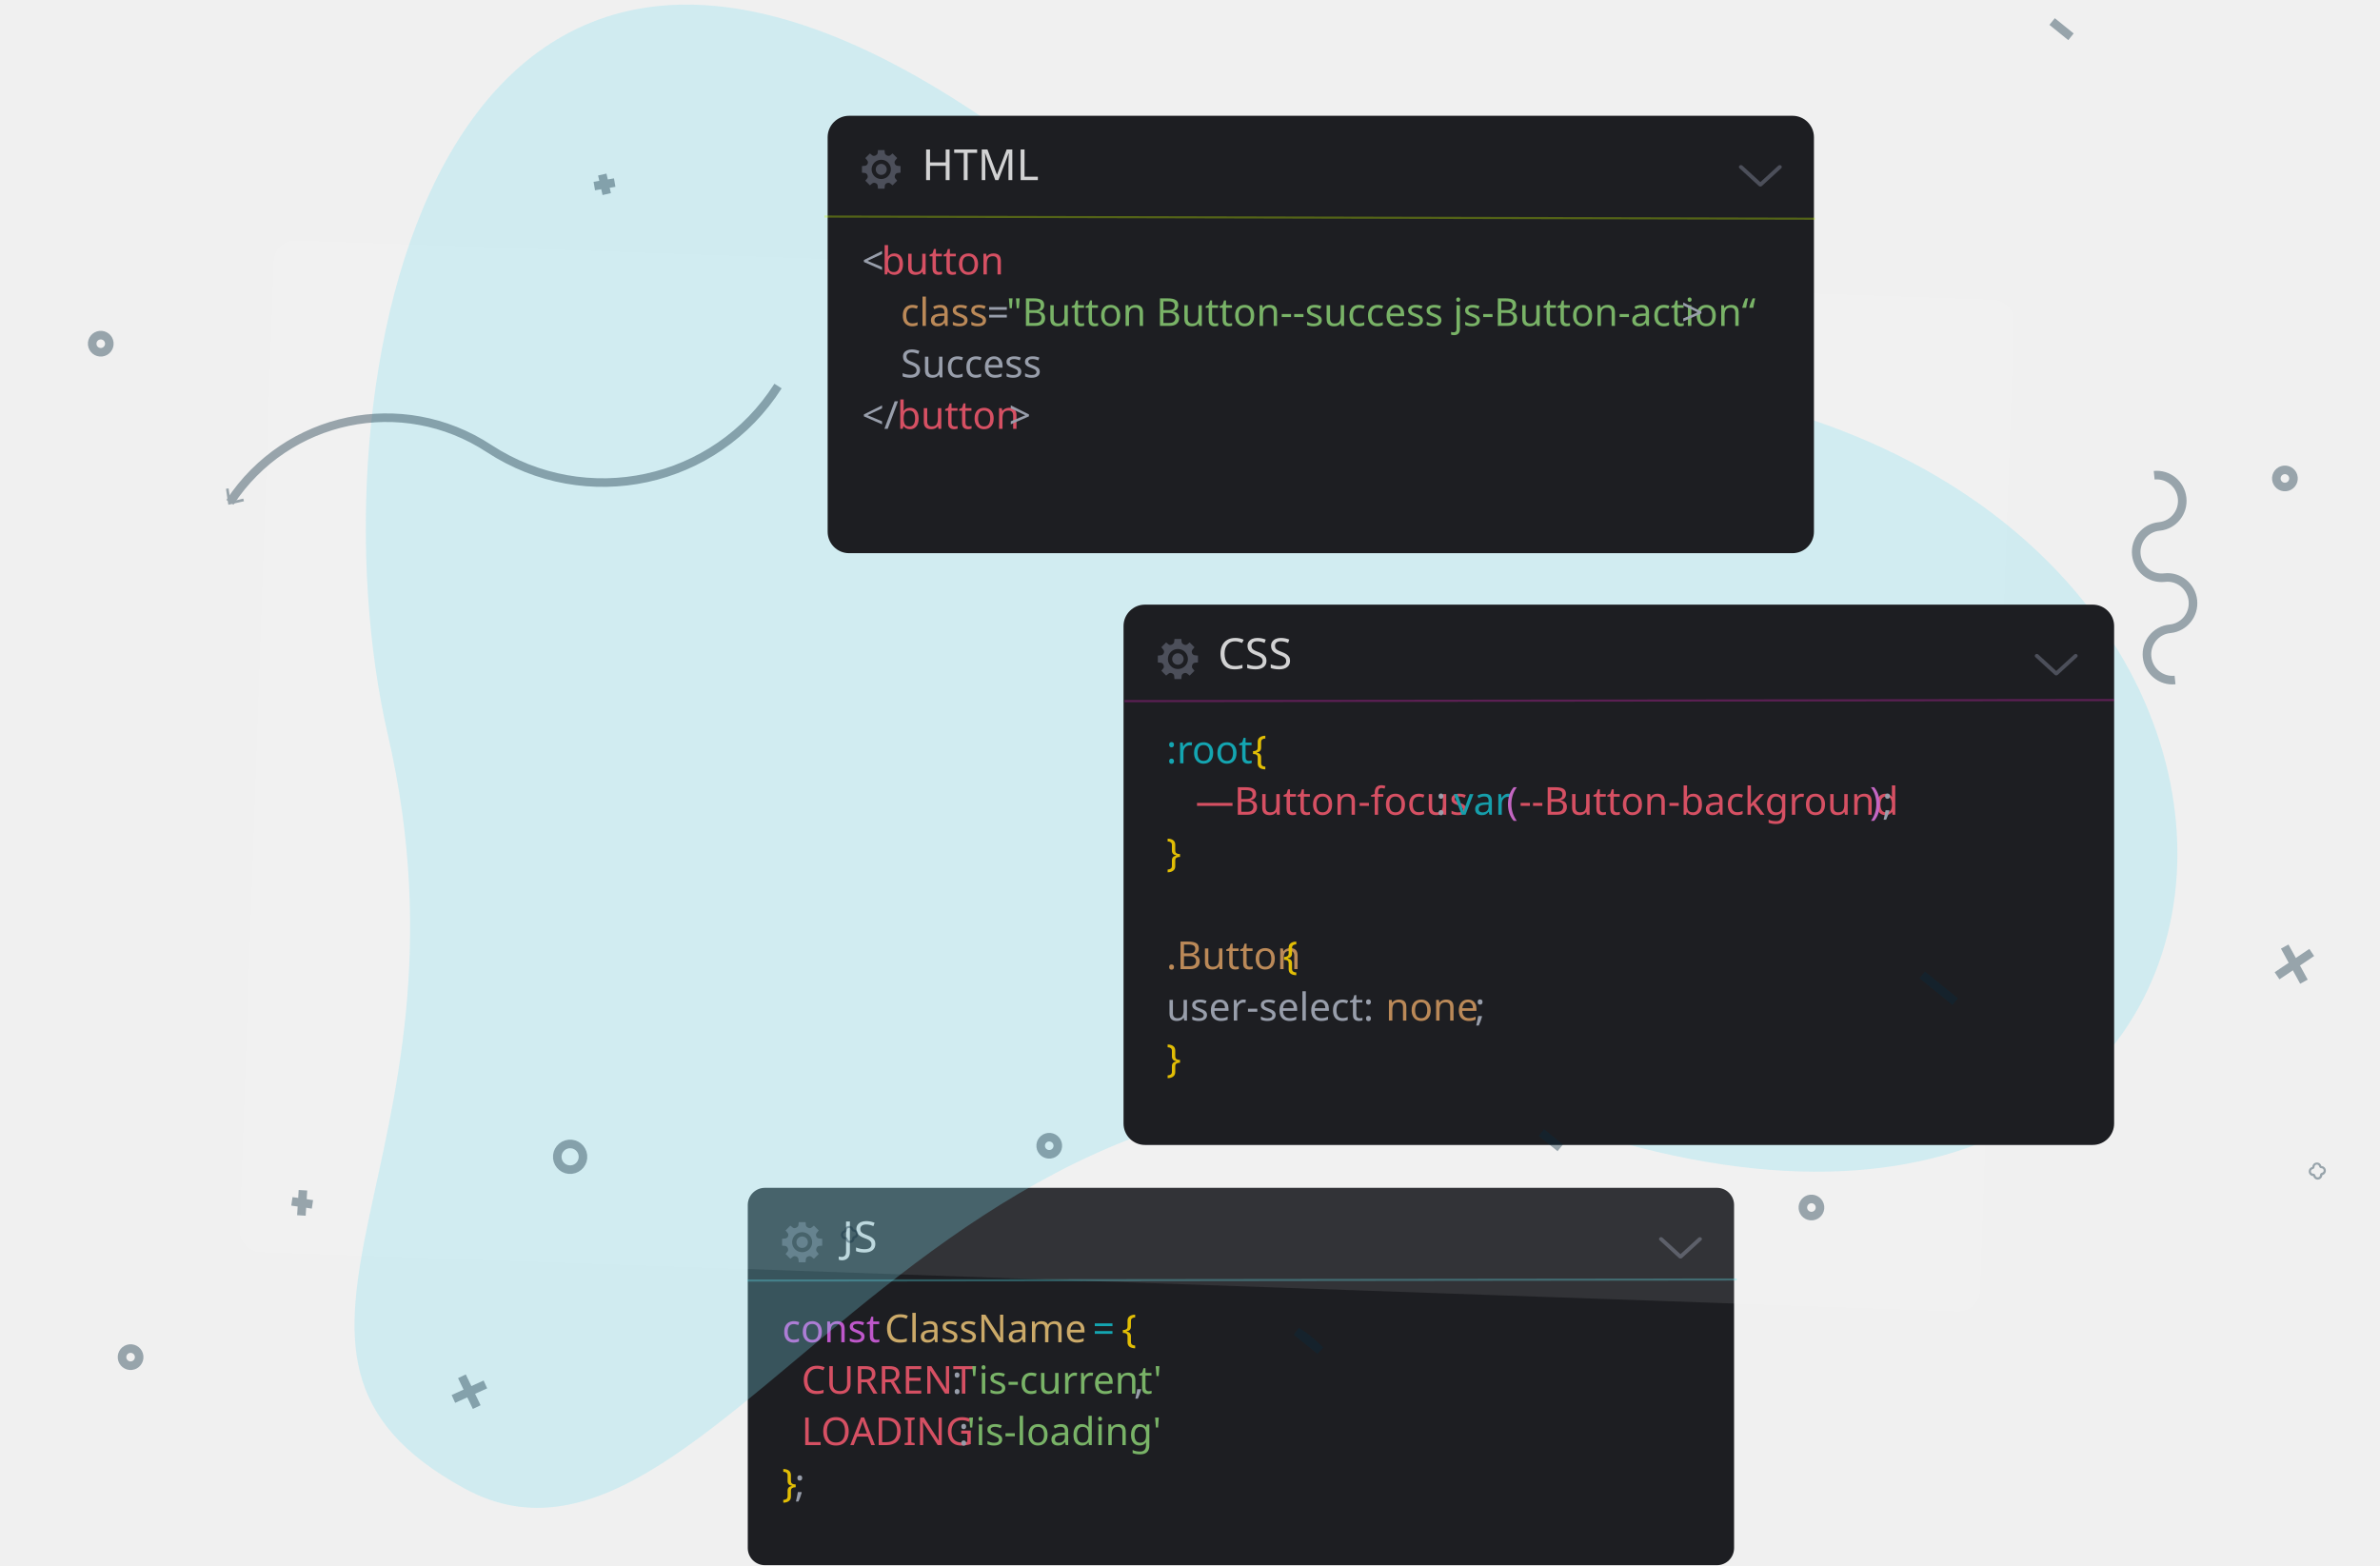
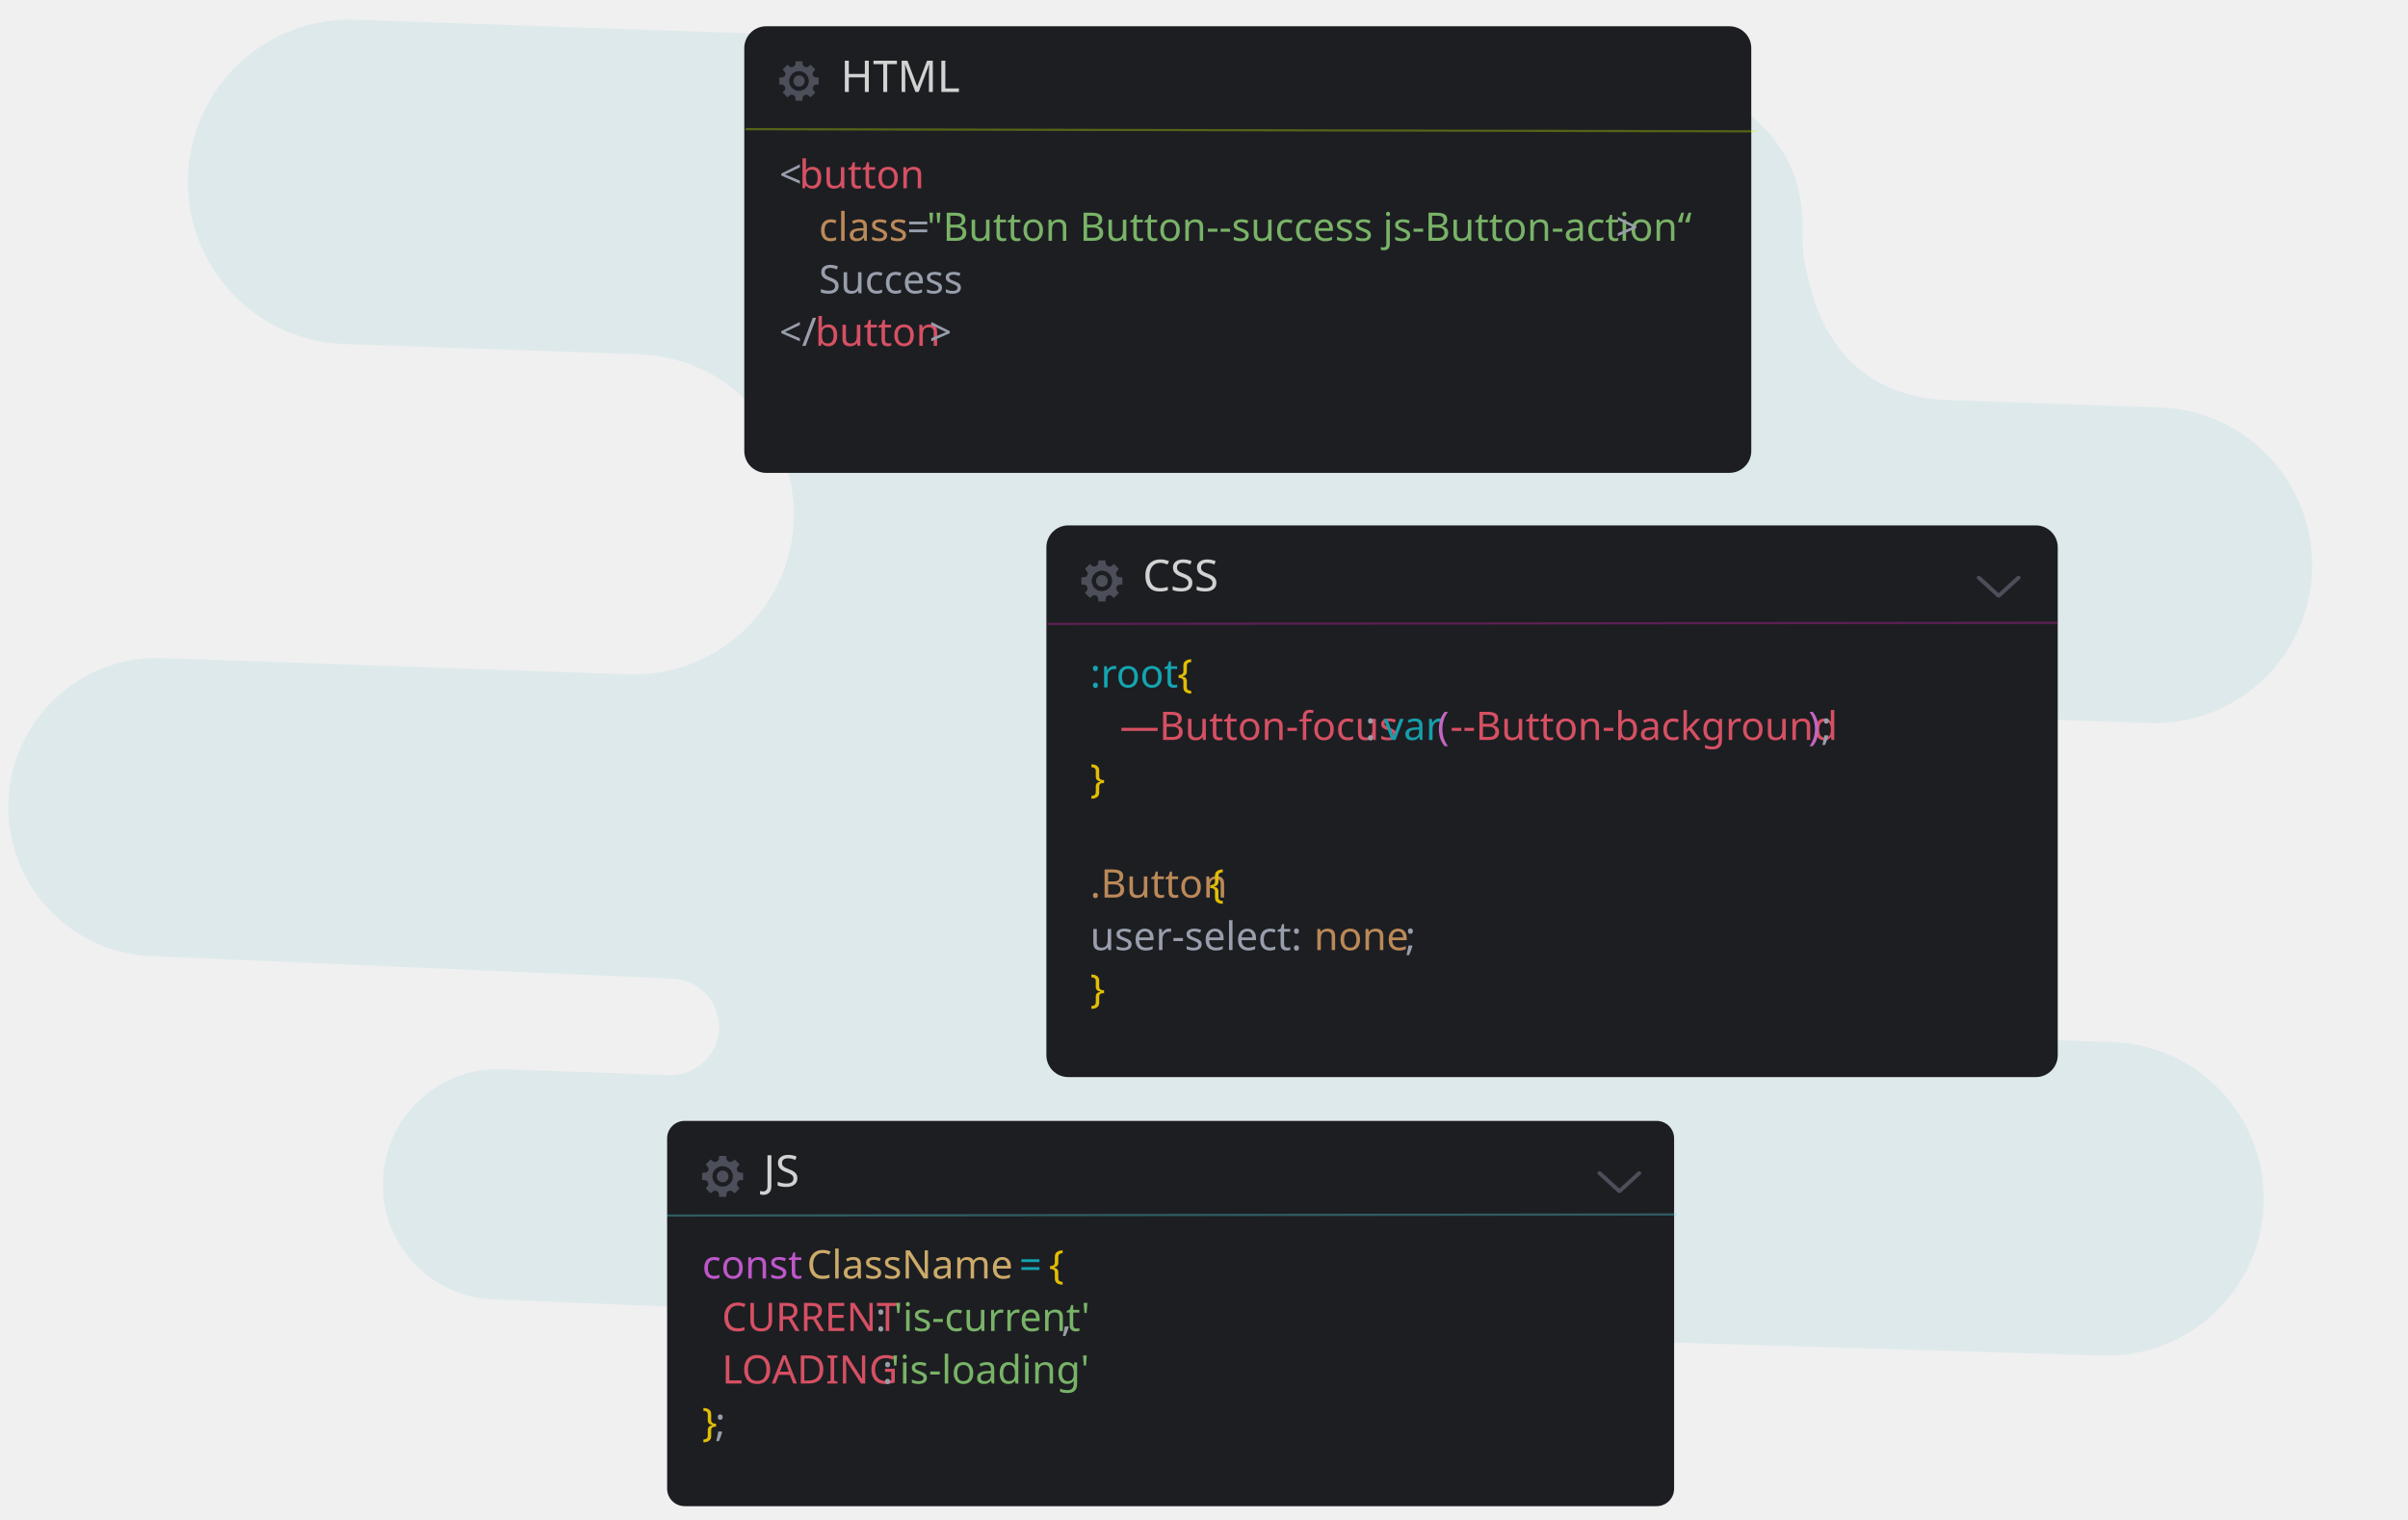
- <svg xmlns="http://www.w3.org/2000/svg" class="home-illustration floating" width="555px" height="365px" viewBox="0 0 555 365" version="1.1">
+ <svg xmlns="http://www.w3.org/2000/svg" class="home-illustration" width="550px" height="347px" viewBox="0 0 550 347" version="1.1">
  <g id="home-illustration-04" stroke="none" stroke-width="1" fill="none" fill-rule="evenodd">
-     <g id="Group-5" transform="translate(174, 277)">
+     <path d="M485.25,230.376 C484.998,230.376 484.75,230.39 484.5,230.396 L484.5,230.376 L380.5,230.376 L380.5,230.319 C361.272,229.278 346,213.333 346,193.813 C346,174.293 361.272,158.348 380.5,157.308 L380.5,157.25 L492.5,157.25 L492.5,157.212 C511.686,156.424 527,140.601 527,121.189 C527,101.776 511.686,85.953 492.5,85.165 L492.5,85.127 L442.5,85.127 C420.559,85.127 412.579,69.738 409.672,58.527 C408.587,55.065 408,51.383 408,47.563 C408,47.492 408.005,47.423 408.005,47.353 C408.001,47.178 408,47.062 408,47.062 C407,11 360,11 360,11 L76,11 C55.565,11 39,27.593 39,48.063 C39,68.534 55.565,85.127 76,85.127 L145,85.127 L145,85.165 C164.462,85.953 180,102.001 180,121.69 C180,141.378 164.462,157.426 145,158.214 L145,158.252 L37.5,158.252 C37.504,158.248 37.508,158.261 37.511,158.265 C37.34,158.263 37.172,158.252 37,158.252 C18.223,158.252 3,173.501 3,192.31 C3,211.12 18.223,226.369 37,226.369 C37.168,226.369 37.333,226.359 37.5,226.356 L37.5,226.369 L157,227.37 L157,227.422 C162.605,227.928 167,232.643 167,238.389 C167,244.136 162.605,248.85 157,249.357 L157,249.408 L117,249.408 L117,249.428 C102.851,249.826 91.5,261.433 91.5,275.703 C91.5,290.225 103.253,301.998 117.75,301.998 C117.834,301.998 117.916,301.992 118,301.992 L118,301.998 L272.5,303 L484.5,301.998 L484.5,301.978 C484.75,301.984 484.998,301.998 485.25,301.998 C504.994,301.998 521,285.965 521,266.187 C521,246.409 504.994,230.376 485.25,230.376" id="Fill-1" fill="#39ACC6" opacity="0.099" transform="translate(265, 157) rotate(2) translate(-265, -157) " />
+     <g id="Group-5" transform="translate(152, 256)">
      <path d="M4.375,0 L226.375,0 C228.584,-4.05812251e-16 230.375,1.791 230.375,4 L230.375,84 C230.375,86.209 228.584,88 226.375,88 L4.375,88 C2.166,88 0.375,86.209 0.375,84 L0.375,4 C0.375,1.791 2.166,4.05812251e-16 4.375,0 Z" id="Rectangle-Copy-2" fill="#1D1E22" />
      <text id="const-ClassName-=-{" opacity="0.866" font-family="Avalon-Medium, Avalon" font-size="9" font-weight="400" line-spacing="12">
        <tspan x="8.375" y="36" fill="#D760E3">const</tspan>
        <tspan x="30.047" y="36" fill="#DF10B2"> </tspan>
        <tspan x="32.306" y="36" fill="#E7C073">ClassName</tspan>
        <tspan x="78.539" y="36" fill="#DF10B2"> </tspan>
        <tspan x="80.798" y="36" fill="#12BAC7">=</tspan>
        <tspan x="85.325" y="36" fill="#DF10B2"> </tspan>
        <tspan x="87.584" y="36" fill="#FFD600">{</tspan>
        <tspan x="90.527" y="36" fill="#DF10B2" />
        <tspan x="8.375" y="48" fill="#DF10B2">  </tspan>
        <tspan x="12.893" y="48" fill="#F2586D">CURRENT</tspan>
        <tspan x="47.984" y="48" fill="#ABB2C0">:</tspan>
        <tspan x="49.91" y="48" fill="#F2586D"> </tspan>
        <tspan x="52.169" y="48" fill="#87CA71">'is-current'</tspan>
        <tspan x="90.383" y="48" fill="#ABB2C0">,</tspan>
        <tspan x="92.309" y="48" fill="#87CA71" />
        <tspan x="8.375" y="60" fill="#87CA71">  </tspan>
        <tspan x="12.893" y="60" fill="#F2586D">LOADING</tspan>
        <tspan x="49.532" y="60" fill="#ABB2C0">:</tspan>
        <tspan x="51.458" y="60" fill="#87CA71"> 'is-loading'</tspan>
        <tspan x="95.342" y="60" fill="#DF10B2" />
        <tspan x="8.375" y="72" fill="#FFD600">}</tspan>
        <tspan x="11.318" y="72" fill="#ABB2C0">;</tspan>
      </text>
      <path d="M13.05,17.361 L12.258,17.361 L12.181,16.591 C12.148,16.085 11.345,15.733 10.905,16.063 L10.311,16.547 L9.75,15.986 L9.189,15.425 L9.673,14.831 C9.937,14.479 9.706,13.654 9.134,13.555 L8.375,13.478 L8.375,12.675 L8.375,11.883 L9.134,11.806 C9.739,11.729 10.036,10.959 9.673,10.53 L9.189,9.936 L9.75,9.375 L10.311,8.814 L10.905,9.298 C11.312,9.606 12.104,9.188 12.181,8.759 L12.258,8 L13.05,8 L13.853,8 L13.93,8.759 C14.007,9.188 14.799,9.606 15.206,9.298 L15.8,8.814 L16.361,9.375 L16.922,9.936 L16.438,10.53 C16.075,10.959 16.372,11.729 16.966,11.806 L17.736,11.883 L17.736,12.675 L17.736,13.478 L16.966,13.555 C16.405,13.654 16.174,14.479 16.438,14.831 L16.922,15.425 L16.361,15.986 L15.8,16.547 L15.206,16.063 C14.766,15.733 13.963,16.085 13.93,16.591 L13.853,17.361 L13.05,17.361 Z M13.05,11.344 C13.798,11.344 14.392,11.938 14.392,12.675 C14.392,13.423 13.798,14.017 13.05,14.017 C12.313,14.017 11.719,13.423 11.719,12.675 C11.719,11.938 12.313,11.344 13.05,11.344 Z M13.05,10.343 C14.348,10.343 15.393,11.388 15.393,12.675 C15.393,13.973 14.348,15.018 13.05,15.018 C11.763,15.018 10.718,13.973 10.718,12.675 C10.718,11.388 11.763,10.343 13.05,10.343 Z" id="Shape-Copy-2" fill="#4C4F5A" />
      <g id="chevron-right-copy-2" transform="translate(212.375, 11)" fill="#4C4F5A" fill-rule="nonzero">
        <path d="M3,7.53 C3.003,7.405 3.047,7.285 3.126,7.194 L6.968,2.997 L3.126,-1.2 C2.962,-1.386 2.966,-1.681 3.133,-1.863 C3.301,-2.044 3.57,-2.046 3.74,-1.866 L7.884,2.661 C8.039,2.853 8.039,3.141 7.884,3.333 L3.74,7.86 C3.616,7.996 3.431,8.037 3.269,7.965 C3.107,7.892 3.001,7.721 3,7.53 L3,7.53 Z" id="Path" transform="translate(5.5, 3) rotate(-270) translate(-5.5, -3) " />
      </g>
      <text id="JS" opacity="0.893" font-family="Avalon-Demi, Avalon" font-size="10" font-weight="500" fill="#E7E7E7">
        <tspan x="22.375" y="15">JS</tspan>
      </text>
      <path d="M0.5,21.625 L230.75,21.375" id="Line-Copy-2" stroke="#55E6F1" stroke-width="0.5" opacity="0.309" stroke-linecap="square" />
    </g>
-     <rect id="Mask" fill="#FFFFFF" opacity="0.096" transform="translate(262.7832, 180.9613) rotate(2) translate(-262.7832, -180.9613) " x="59.783" y="62.961" width="406" height="236" rx="5" />
-     <path class="t-fill-colorMain" d="M222.048,26.059 C95.442,-53.101 70.201,95.558 89.968,174.982 C114.604,273.974 51.609,319.421 110.954,350.445 C172.543,382.642 220.884,218.05 371.089,262.826 C551.938,316.737 558.594,88.879 358.973,86.425 C308.725,85.807 276.107,59.859 222.048,26.059 Z" id="Combined-Shape-Copy" fill="#7CDFF1" opacity="0.279" transform="translate(299.2832, 200.229) rotate(1) translate(-299.2832, -200.229) " />
-     <rect id="Rectangle" fill="#1D1E22" x="193" y="27" width="230" height="102" rx="5" />
-     <g id="Group-4" transform="translate(262, 141)">
+     <rect id="Rectangle" fill="#1D1E22" x="170" y="6" width="230" height="102" rx="5" />
+     <g id="Group-4" transform="translate(239, 120)">
      <rect id="Rectangle-Copy" fill="#1D1E22" x="0" y="0" width="231" height="126" rx="5" />
      <path d="M12.675,17.361 L11.883,17.361 L11.806,16.591 C11.773,16.085 10.97,15.733 10.53,16.063 L9.936,16.547 L9.375,15.986 L8.814,15.425 L9.298,14.831 C9.562,14.479 9.331,13.654 8.759,13.555 L8,13.478 L8,12.675 L8,11.883 L8.759,11.806 C9.364,11.729 9.661,10.959 9.298,10.53 L8.814,9.936 L9.375,9.375 L9.936,8.814 L10.53,9.298 C10.937,9.606 11.729,9.188 11.806,8.759 L11.883,8 L12.675,8 L13.478,8 L13.555,8.759 C13.632,9.188 14.424,9.606 14.831,9.298 L15.425,8.814 L15.986,9.375 L16.547,9.936 L16.063,10.53 C15.7,10.959 15.997,11.729 16.591,11.806 L17.361,11.883 L17.361,12.675 L17.361,13.478 L16.591,13.555 C16.03,13.654 15.799,14.479 16.063,14.831 L16.547,15.425 L15.986,15.986 L15.425,16.547 L14.831,16.063 C14.391,15.733 13.588,16.085 13.555,16.591 L13.478,17.361 L12.675,17.361 Z M12.675,11.344 C13.423,11.344 14.017,11.938 14.017,12.675 C14.017,13.423 13.423,14.017 12.675,14.017 C11.938,14.017 11.344,13.423 11.344,12.675 C11.344,11.938 11.938,11.344 12.675,11.344 Z M12.675,10.343 C13.973,10.343 15.018,11.388 15.018,12.675 C15.018,13.973 13.973,15.018 12.675,15.018 C11.388,15.018 10.343,13.973 10.343,12.675 C10.343,11.388 11.388,10.343 12.675,10.343 Z" id="Shape-Copy" fill="#4C4F5A" />
      <text id=":root-{-—Button-focu" opacity="0.866" font-family="Avalon-Medium, Avalon" font-size="9" font-weight="400" line-spacing="12">
        <tspan x="10" y="37" fill="#12BAC7">:root</tspan>
        <tspan x="27.685" y="37" fill="#DF10B2"> </tspan>
        <tspan x="29.944" y="37" fill="#FFD600">{</tspan>
        <tspan x="32.887" y="37" fill="#DF10B2" />
        <tspan x="10" y="49" fill="#DF10B2">   </tspan>
        <tspan x="16.777" y="49" fill="#F2586D">—Button-focus</tspan>
        <tspan x="72.829" y="49" fill="#ABB2C0">:</tspan>
        <tspan x="74.755" y="49" fill="#DF10B2"> </tspan>
        <tspan x="77.014" y="49" fill="#15B2BF">var</tspan>
        <tspan x="89.29" y="49" fill="#DC71DA">(</tspan>
        <tspan x="92.233" y="49" fill="#F2586D">--Button-background</tspan>
        <tspan x="174.016" y="49" fill="#DC71DA">)</tspan>
        <tspan x="176.959" y="49" fill="#ABB2C0">;</tspan>
        <tspan x="178.885" y="49" fill="#DF10B2" />
        <tspan x="10" y="61" fill="#FFD600">}</tspan>
        <tspan x="10" y="73" fill="#FFD600" />
        <tspan x="10" y="85" fill="#D39A60">.Button</tspan>
        <tspan x="37.162" y="85" fill="#FFD600"> {</tspan>
        <tspan x="10" y="97" fill="#ABB2C0">  user-select:</tspan>
        <tspan x="58.861" y="97" fill="#FFD600"> </tspan>
        <tspan x="61.12" y="97" fill="#D39A60">none</tspan>
        <tspan x="81.964" y="97" fill="#ABB2C0">;</tspan>
        <tspan x="83.89" y="97" fill="#FFD600"> </tspan>
        <tspan x="10" y="109" fill="#FFD600">}</tspan>
      </text>
      <g id="chevron-right-copy" transform="translate(212, 11)" fill="#4C4F5A" fill-rule="nonzero">
        <path d="M3,7.53 C3.003,7.405 3.047,7.285 3.126,7.194 L6.968,2.997 L3.126,-1.2 C2.962,-1.386 2.966,-1.681 3.133,-1.863 C3.301,-2.044 3.57,-2.046 3.74,-1.866 L7.884,2.661 C8.039,2.853 8.039,3.141 7.884,3.333 L3.74,7.86 C3.616,7.996 3.431,8.037 3.269,7.965 C3.107,7.892 3.001,7.721 3,7.53 L3,7.53 Z" id="Path" transform="translate(5.5, 3) rotate(-270) translate(-5.5, -3) " />
      </g>
      <text id="CSS" opacity="0.893" font-family="Avalon-Demi, Avalon" font-size="10" font-weight="500" fill="#E7E7E7">
        <tspan x="22" y="15">CSS</tspan>
      </text>
      <path d="M0.5,22.5 L230.75,22.25" id="Line-Copy" stroke="#E522C1" stroke-width="0.5" opacity="0.309" stroke-linecap="square" />
    </g>
-     <g id="Details" opacity="0.384" transform="translate(277.2654, 172.2462) scale(-1, -1) rotate(-366) translate(-277.2654, -172.2462) translate(13.76541, 26.74619)">
-       <g id="Group" transform="translate(478.1092, 56.38768)" stroke="#072A3D" stroke-width="2">
-         <path d="M1.889,5.968 L2.861,0.158" id="Path" />
-         <path d="M0.028,2.463 L4.722,3.663" id="Path" />
-       </g>
-       <g id="Group" transform="translate(8.062774, 61.72644)" stroke="#072A3D" stroke-width="2">
-         <path d="M0.27,6.814 L8.88,2.25" id="Path" />
-         <path d="M2.79,0.225 L6.39,8.839" id="Path" />
-       </g>
-       <g id="Group" transform="translate(383.0418, 285.845)" stroke="#072A3D" stroke-width="2">
-         <path d="M2.781,4.778 L2.219,0.139" id="Path" />
-         <path d="M0.094,2.611 L4.906,2.306" id="Path" />
-       </g>
-       <circle id="Oval" stroke="#072A3D" stroke-width="2" cx="506.252" cy="263.617" r="2" />
-       <circle id="Oval" stroke="#072A3D" stroke-width="2" cx="524.035" cy="27.853" r="2" />
-       <circle id="Oval" stroke="#072A3D" stroke-width="2" cx="305.832" cy="54.484" r="2" />
-       <path d="M252.997,5.384 L247.997,0.384 C249.435,2.207 251.06,3.92 252.997,5.384 Z" id="Path" stroke="#072A3D" stroke-width="2" />
-       <path d="M187.379,41.542 L191.379,45.542" id="Path" stroke="#072A3D" stroke-width="2" />
-       <path d="M41.848,286.77 L45.848,290.77" id="Path" stroke="#072A3D" stroke-width="2" />
-       <path d="M92.222,65.826 L99.222,72.826" id="Path" stroke="#072A3D" stroke-width="2" />
-       <circle id="Oval" stroke="#0A2A3C" stroke-width="2" cx="417.218" cy="63.603" r="3" />
-       <path d="M12.369,16.237 C12.609,16.237 12.876,16.397 12.903,16.717 L12.903,16.717 C12.929,16.957 13.116,17.17 13.383,17.197 C14.023,17.277 14.023,18.184 13.383,18.264 C13.143,18.29 12.929,18.477 12.903,18.744 L12.903,18.744 C12.876,19.064 12.609,19.224 12.369,19.224 C12.129,19.224 11.863,19.064 11.836,18.744 L11.836,18.744 C11.809,18.504 11.623,18.29 11.356,18.264 C10.716,18.184 10.716,17.277 11.356,17.197 C11.596,17.17 11.809,16.984 11.836,16.717 L11.836,16.717 C11.863,16.397 12.129,16.237 12.369,16.237 L12.369,16.237 Z M12.369,15.704 C11.809,15.704 11.383,16.104 11.303,16.637 C10.743,16.717 10.369,17.144 10.369,17.704 C10.369,18.264 10.769,18.69 11.303,18.77 C11.383,19.33 11.809,19.704 12.369,19.704 C12.929,19.704 13.356,19.304 13.436,18.77 C13.996,18.69 14.369,18.264 14.369,17.704 C14.369,17.144 13.969,16.717 13.436,16.637 C13.356,16.104 12.929,15.704 12.369,15.704 L12.369,15.704 Z" id="Shape" fill="#0A2A3C" fill-rule="nonzero" />
-       <path d="M354.313,37.316 C354.553,37.316 354.82,37.476 354.847,37.796 L354.847,37.796 C354.873,38.036 355.06,38.249 355.327,38.276 C355.967,38.356 355.967,39.263 355.327,39.343 C355.087,39.369 354.873,39.556 354.847,39.823 L354.847,39.823 C354.82,40.143 354.553,40.303 354.313,40.303 C354.073,40.303 353.807,40.143 353.78,39.823 L353.78,39.823 C353.753,39.583 353.567,39.369 353.3,39.343 C352.66,39.263 352.66,38.356 353.3,38.276 C353.54,38.249 353.753,38.063 353.78,37.796 L353.78,37.796 C353.807,37.476 354.047,37.316 354.313,37.316 L354.313,37.316 Z M354.313,36.783 C353.753,36.783 353.327,37.183 353.247,37.716 C352.687,37.796 352.313,38.223 352.313,38.783 C352.313,39.343 352.713,39.769 353.247,39.849 C353.327,40.409 353.753,40.783 354.313,40.783 C354.873,40.783 355.3,40.383 355.38,39.849 C355.94,39.769 356.313,39.343 356.313,38.783 C356.313,38.223 355.913,37.796 355.38,37.716 C355.3,37.183 354.847,36.783 354.313,36.783 L354.313,36.783 Z" id="Shape" fill="#0A2A3C" fill-rule="nonzero" />
-       <g id="Group" transform="translate(442.4189, 7.551768)" stroke="#0A2A3C" stroke-width="2">
-         <path d="M2.56,0.277 L5.248,7.785" id="Path" />
-         <path d="M7.776,2.738 L0,5.323" id="Path" />
-       </g>
-       <circle id="Oval" stroke="#0A2A3C" stroke-width="2" cx="130.577" cy="21.581" r="2" />
-       <circle id="Oval" stroke="#0A2A3C" stroke-width="2" cx="2.997" cy="179.129" r="2" />
-       <path d="M33.238,183.059 C29.968,183.059 27.315,180.371 27.315,177.059 L27.315,177.059 C27.315,173.746 29.968,171.059 33.238,171.059 L33.392,171.059 C36.662,171.059 39.315,168.371 39.315,165.059 L39.315,165.059 C39.315,161.746 36.662,159.059 33.392,159.059 L33.238,159.059 C29.968,159.059 27.315,156.371 27.315,153.059 L27.315,153.059 C27.315,149.746 29.968,147.059 33.238,147.059 L33.392,147.059 C36.662,147.059 39.315,144.371 39.315,141.059 L39.315,141.059 C39.315,137.746 36.662,135.059 33.392,135.059" id="Path" stroke="#0A2A3C" stroke-width="2" />
-       <g id="Group" transform="translate(349.9981, 218.7635)">
-         <path d="M130.164,4.921 C114.834,23.601 87.519,26.391 68.783,11.096 C47.817,-6.018 17.126,-2.727 0.217,18.524" id="Path" stroke="#0A2A3C" stroke-width="2" />
-         <polygon id="Path" fill="#0A2A3C" fill-rule="nonzero" points="126.881 4.827 126.974 5.454 130.009 5.078 130.133 8.181 130.752 8.149 130.597 4.388" />
-       </g>
-     </g>
-     <path d="M205.495,44 L204.733,44 L204.659,43.26 C204.627,42.773 203.855,42.435 203.432,42.752 L202.861,43.217 L202.322,42.678 L201.783,42.139 L202.248,41.568 C202.502,41.229 202.28,40.436 201.73,40.341 L201,40.267 L201,39.495 L201,38.733 L201.73,38.659 C202.311,38.585 202.597,37.845 202.248,37.432 L201.783,36.861 L202.322,36.322 L202.861,35.783 L203.432,36.248 C203.824,36.544 204.585,36.142 204.659,35.73 L204.733,35 L205.495,35 L206.267,35 L206.341,35.73 C206.415,36.142 207.176,36.544 207.568,36.248 L208.139,35.783 L208.678,36.322 L209.217,36.861 L208.752,37.432 C208.403,37.845 208.689,38.585 209.26,38.659 L210,38.733 L210,39.495 L210,40.267 L209.26,40.341 C208.72,40.436 208.498,41.229 208.752,41.568 L209.217,42.139 L208.678,42.678 L208.139,43.217 L207.568,42.752 C207.145,42.435 206.373,42.773 206.341,43.26 L206.267,44 L205.495,44 Z M205.495,38.215 C206.214,38.215 206.785,38.786 206.785,39.495 C206.785,40.214 206.214,40.785 205.495,40.785 C204.786,40.785 204.215,40.214 204.215,39.495 C204.215,38.786 204.786,38.215 205.495,38.215 Z M205.495,37.253 C206.743,37.253 207.747,38.257 207.747,39.495 C207.747,40.743 206.743,41.747 205.495,41.747 C204.257,41.747 203.253,40.743 203.253,39.495 C203.253,38.257 204.257,37.253 205.495,37.253 Z" id="Shape" fill="#4C4F5A" />
+     <path d="M182.495,23 L181.733,23 L181.659,22.26 C181.627,21.773 180.855,21.435 180.432,21.752 L179.861,22.217 L179.322,21.678 L178.783,21.139 L179.248,20.568 C179.502,20.229 179.28,19.436 178.73,19.341 L178,19.267 L178,18.495 L178,17.733 L178.73,17.659 C179.311,17.585 179.597,16.845 179.248,16.432 L178.783,15.861 L179.322,15.322 L179.861,14.783 L180.432,15.248 C180.824,15.544 181.585,15.142 181.659,14.73 L181.733,14 L182.495,14 L183.267,14 L183.341,14.73 C183.415,15.142 184.176,15.544 184.568,15.248 L185.139,14.783 L185.678,15.322 L186.217,15.861 L185.752,16.432 C185.403,16.845 185.689,17.585 186.26,17.659 L187,17.733 L187,18.495 L187,19.267 L186.26,19.341 C185.72,19.436 185.498,20.229 185.752,20.568 L186.217,21.139 L185.678,21.678 L185.139,22.217 L184.568,21.752 C184.145,21.435 183.373,21.773 183.341,22.26 L183.267,23 L182.495,23 Z M182.495,17.215 C183.214,17.215 183.785,17.786 183.785,18.495 C183.785,19.214 183.214,19.785 182.495,19.785 C181.786,19.785 181.215,19.214 181.215,18.495 C181.215,17.786 181.786,17.215 182.495,17.215 Z M182.495,16.253 C183.743,16.253 184.747,17.257 184.747,18.495 C184.747,19.743 183.743,20.747 182.495,20.747 C181.257,20.747 180.253,19.743 180.253,18.495 C180.253,17.257 181.257,16.253 182.495,16.253 Z" id="Shape" fill="#4C4F5A" />
    <text id="&lt;button-class=&quot;Butto" opacity="0.866" font-family="Avalon-Medium, Avalon" font-size="9" font-weight="400" line-spacing="12">
-       <tspan x="201" y="64" fill="#ABB2C0">&lt;</tspan>
-       <tspan x="205.527" y="64" fill="#F2586D">button</tspan>
-       <tspan x="231.609" y="64" fill="#DF10B2"> </tspan>
-       <tspan x="201" y="76" fill="#DF10B2">    </tspan>
-       <tspan x="210.036" y="76" fill="#D39A60">class</tspan>
-       <tspan x="230.16" y="76" fill="#ABB2C0">=</tspan>
-       <tspan x="234.687" y="76" fill="#87CA71">"Button Button--success js-Button-action“</tspan>
-       <tspan x="392.061" y="76" fill="#ABB2C0">&gt;</tspan>
-       <tspan x="396.588" y="76" fill="#DF10B2" />
-       <tspan x="201" y="88" fill="#DF10B2">    </tspan>
-       <tspan x="210.036" y="88" fill="#ABB2C0">Success</tspan>
-       <tspan x="241.959" y="88" fill="#DF10B2" />
-       <tspan x="201" y="100" fill="#ABB2C0">&lt;/</tspan>
-       <tspan x="209.172" y="100" fill="#F2586D">button</tspan>
-       <tspan x="235.254" y="100" fill="#ABB2C0">&gt;</tspan>
+       <tspan x="178" y="43" fill="#ABB2C0">&lt;</tspan>
+       <tspan x="182.527" y="43" fill="#F2586D">button</tspan>
+       <tspan x="208.609" y="43" fill="#DF10B2"> </tspan>
+       <tspan x="178" y="55" fill="#DF10B2">    </tspan>
+       <tspan x="187.036" y="55" fill="#D39A60">class</tspan>
+       <tspan x="207.16" y="55" fill="#ABB2C0">=</tspan>
+       <tspan x="211.687" y="55" fill="#87CA71">"Button Button--success js-Button-action“</tspan>
+       <tspan x="369.061" y="55" fill="#ABB2C0">&gt;</tspan>
+       <tspan x="373.588" y="55" fill="#DF10B2" />
+       <tspan x="178" y="67" fill="#DF10B2">    </tspan>
+       <tspan x="187.036" y="67" fill="#ABB2C0">Success</tspan>
+       <tspan x="218.959" y="67" fill="#DF10B2" />
+       <tspan x="178" y="79" fill="#ABB2C0">&lt;/</tspan>
+       <tspan x="186.172" y="79" fill="#F2586D">button</tspan>
+       <tspan x="212.254" y="79" fill="#ABB2C0">&gt;</tspan>
    </text>
    <text id="HTML" opacity="0.893" font-family="Avalon-Demi, Avalon" font-size="10" font-weight="500" fill="#E7E7E7">
-       <tspan x="215" y="42">HTML</tspan>
+       <tspan x="192" y="21">HTML</tspan>
    </text>
-     <path d="M192.5,50.5 L423,51" id="Line" stroke="#CBFB00" stroke-width="0.5" opacity="0.309" stroke-linecap="square" />
-     <g id="chevron-right" transform="translate(405, 38)" fill="#4C4F5A" fill-rule="nonzero">
-       <path d="M3,7.53 C3.003,7.405 3.047,7.285 3.126,7.194 L6.968,2.997 L3.126,-1.2 C2.962,-1.386 2.966,-1.681 3.133,-1.863 C3.301,-2.044 3.57,-2.046 3.74,-1.866 L7.884,2.661 C8.039,2.853 8.039,3.141 7.884,3.333 L3.74,7.86 C3.616,7.996 3.431,8.037 3.269,7.965 C3.107,7.892 3.001,7.721 3,7.53 L3,7.53 Z" id="Path" transform="translate(5.5, 3) rotate(-270) translate(-5.5, -3) " />
-     </g>
+     <path d="M170.5,29.5 L401,30" id="Line" stroke="#CBFB00" stroke-width="0.5" opacity="0.309" stroke-linecap="square" />
  </g>
</svg>
